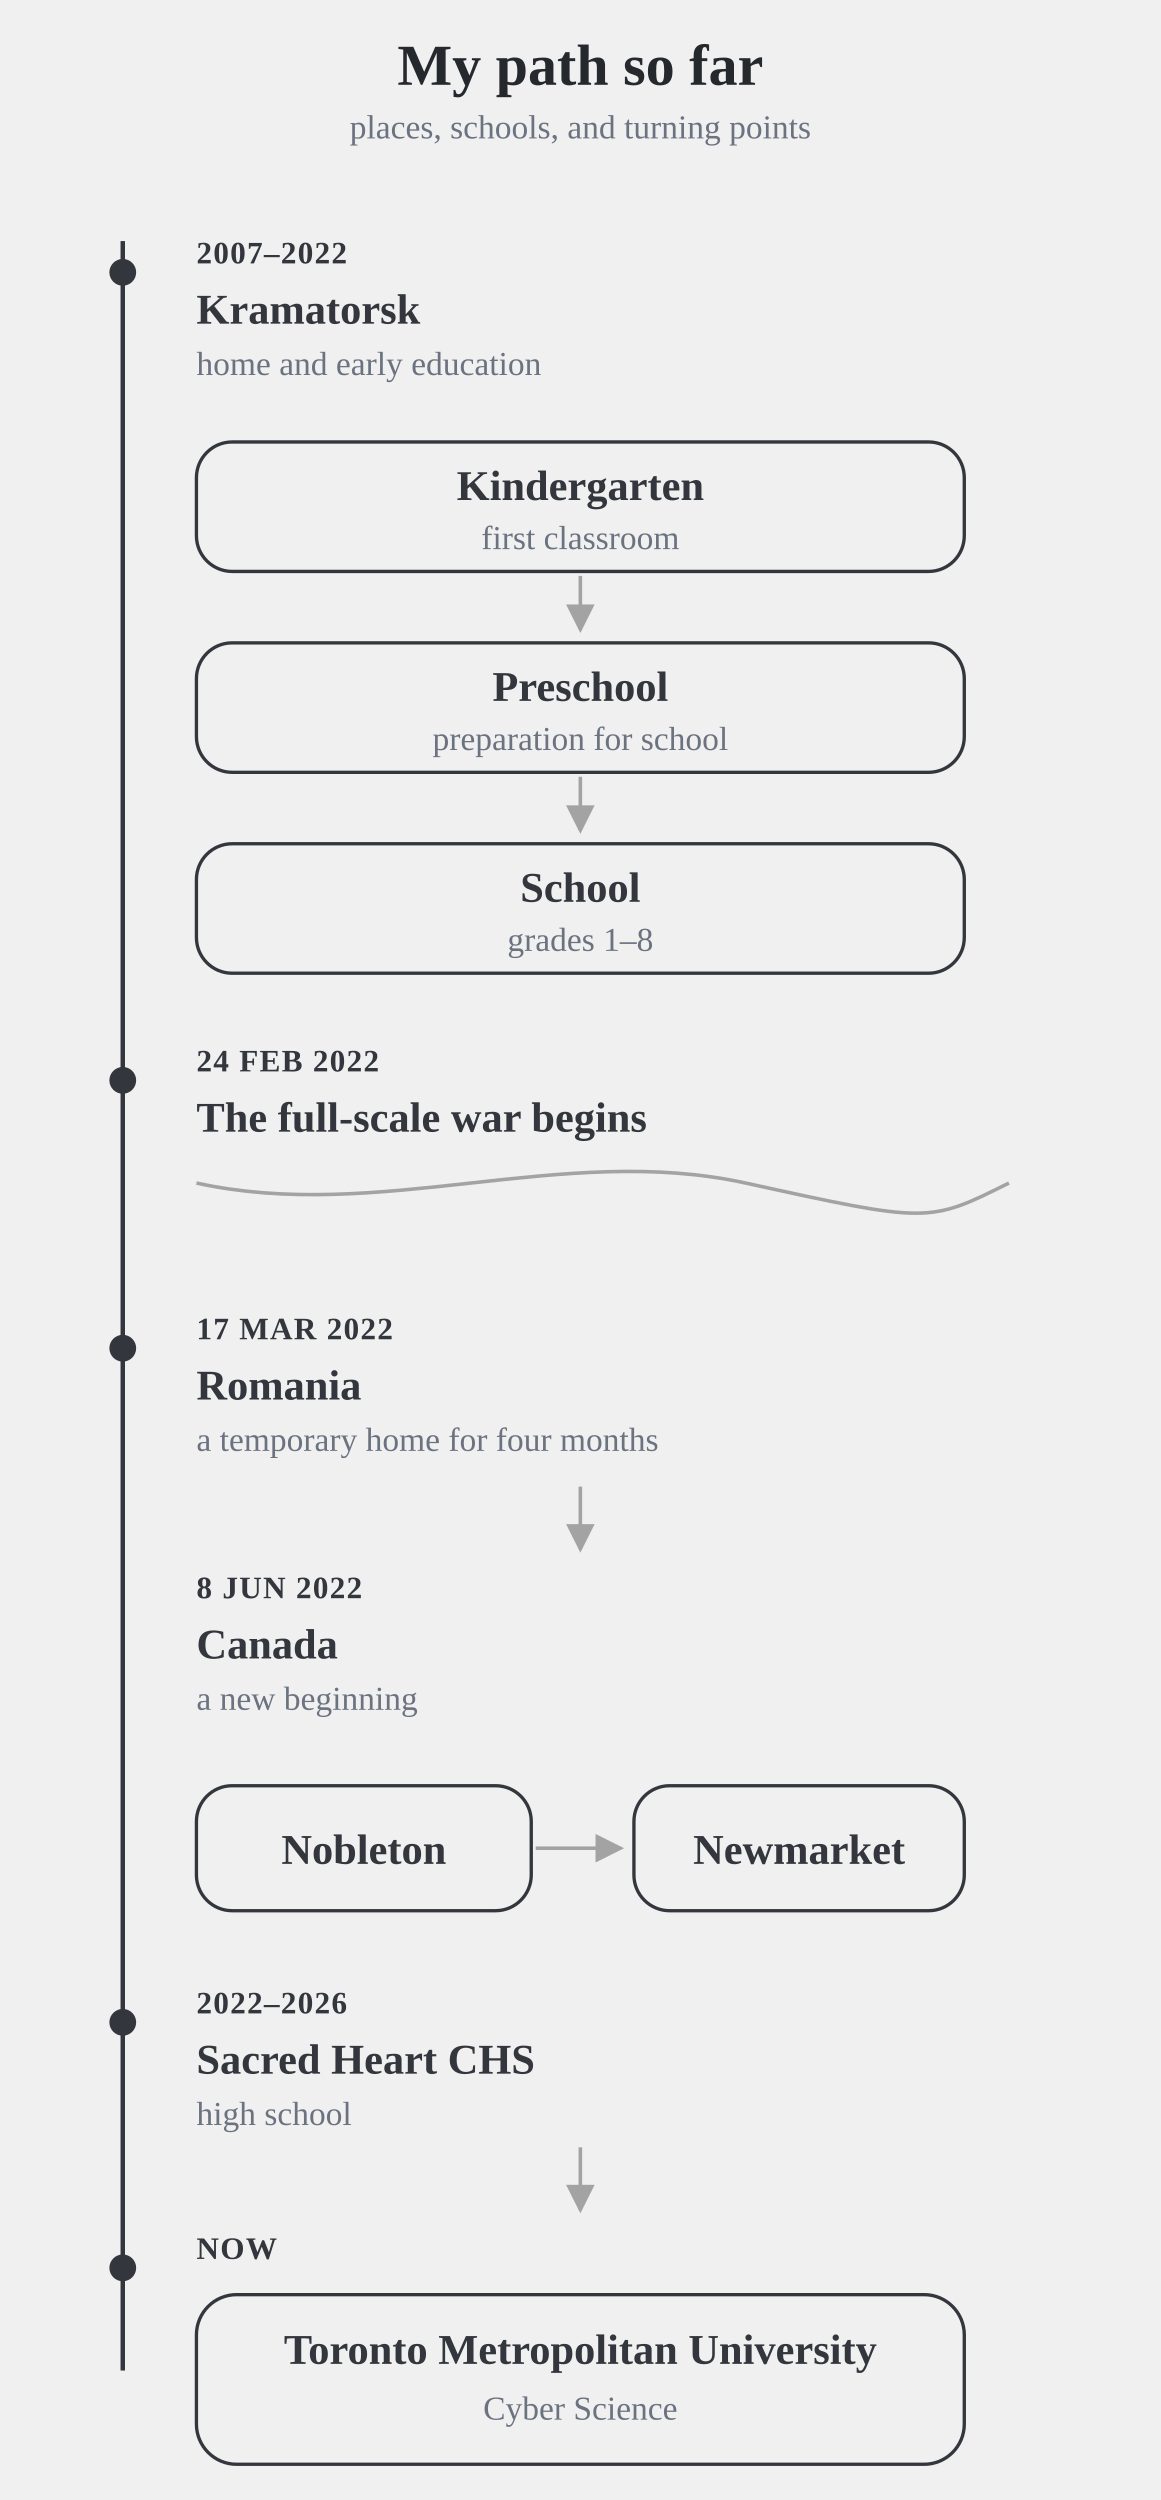
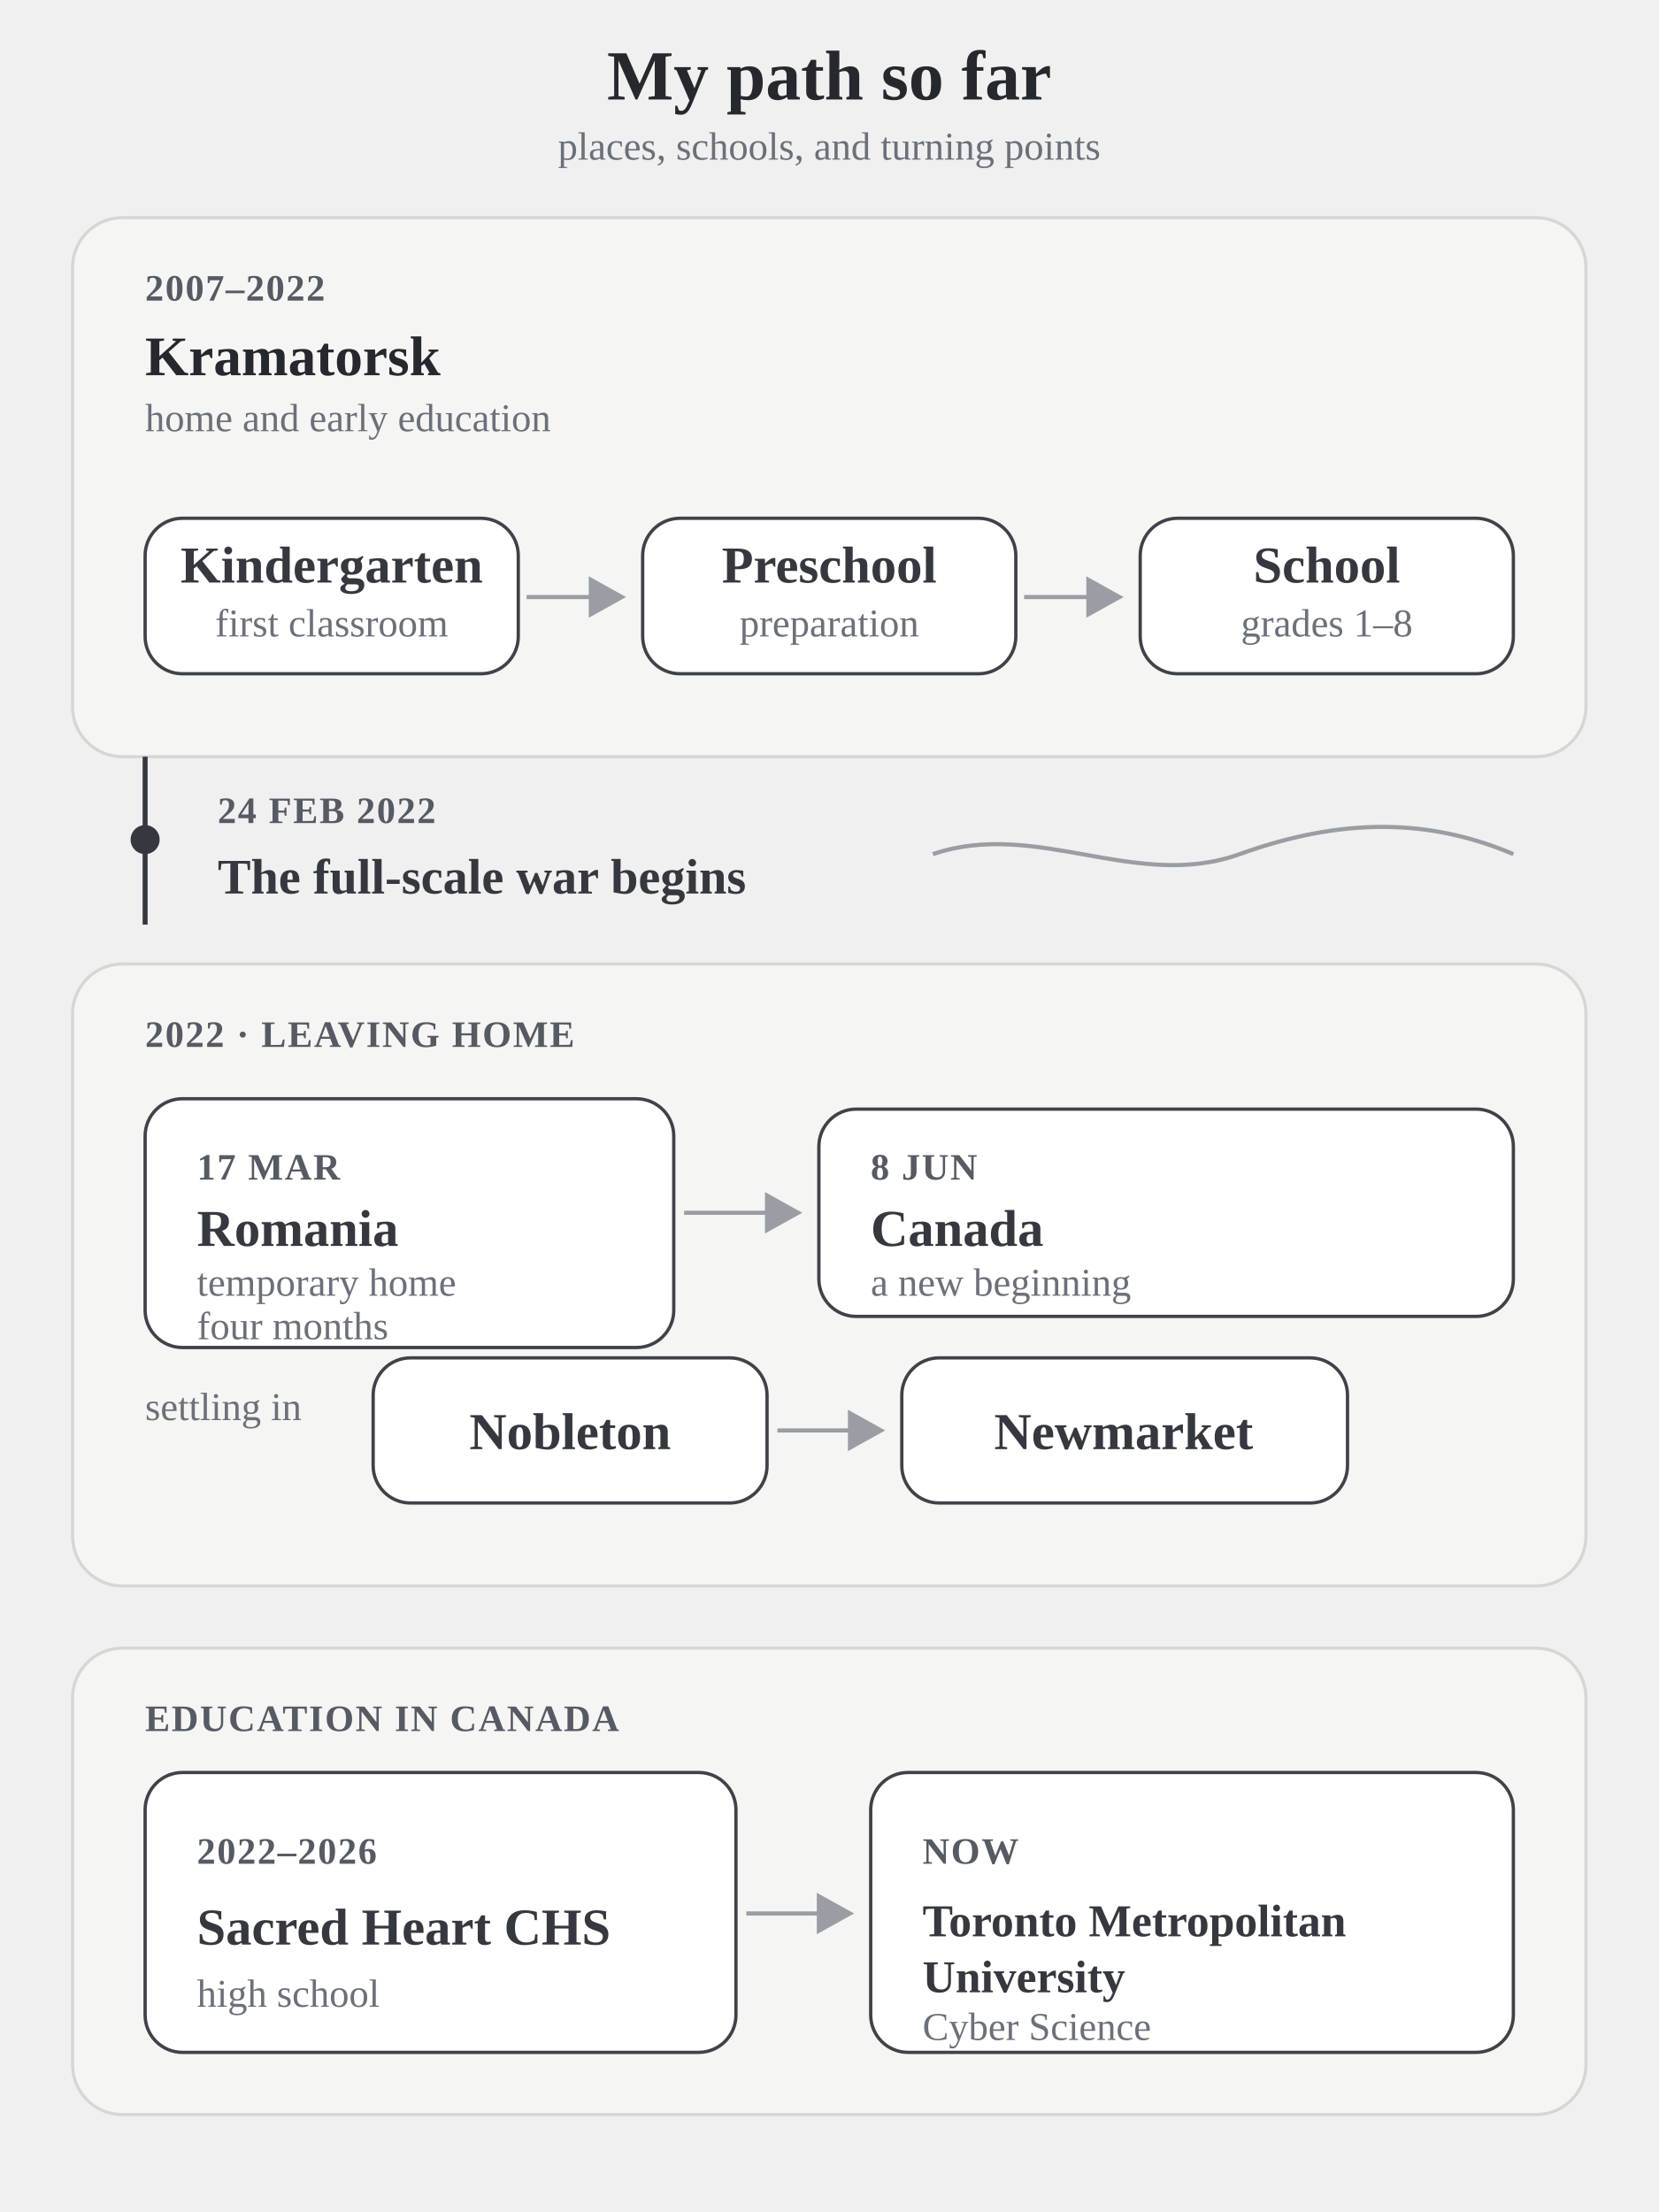
- <svg xmlns="http://www.w3.org/2000/svg" viewBox="0 0 520 1120" role="img" aria-label="Life timeline from Kramatorsk through Romania and Canada to TMU">
+ <svg xmlns="http://www.w3.org/2000/svg" viewBox="0 0 800 1067" role="img" aria-label="A structured life timeline from Kramatorsk through Romania and Canada to TMU">
  <style>
-     .line { fill: none; stroke: #a3a3a3; stroke-width: 1.6; }
-     .line-strong { fill: none; stroke: #33373d; stroke-width: 2; }
-     .node { fill: none; stroke: #33373d; stroke-width: 1.5; }
-     .title { fill: #25282d; font-size: 26px; font-weight: 650; }
-     .label { fill: #33373d; font-size: 19px; font-weight: 600; }
-     .small { fill: #6b7280; font-size: 15px; }
-     .date { fill: #33373d; font-size: 14px; font-weight: 650; letter-spacing: .04em; }
-     .dot { fill: #33373d; }
-     .arrow { fill: #a3a3a3; }
+     .panel { fill: #f5f5f4; stroke: #d6d6d3; stroke-width: 1.5; }
+     .node { fill: #fff; stroke: #3f4248; stroke-width: 1.6; }
+     .line { fill: none; stroke: #9a9da3; stroke-width: 2; }
+     .line-strong { fill: none; stroke: #35383e; stroke-width: 2.4; }
+     .title { fill: #25282d; font-size: 34px; font-weight: 650; }
+     .phase { fill: #25282d; font-size: 27px; font-weight: 650; }
+     .label { fill: #35383e; font-size: 25px; font-weight: 600; }
+     .tight { font-size: 22px; }
+     .small { fill: #6b7079; font-size: 19px; }
+     .date { fill: #555a63; font-size: 18px; font-weight: 650; letter-spacing: .04em; }
+     .event { fill: #35383e; font-size: 24px; font-weight: 600; }
+     .dot { fill: #35383e; }
+     .arrow { fill: #9a9da3; }
    @media (prefers-color-scheme: dark) {
-       .line { stroke: #64676d; }
-       .line-strong, .node { stroke: #c8ccd2; }
-       .title, .label, .date, .dot { fill: #e6e8eb; }
-       .small { fill: #9aa0aa; }
-       .arrow { fill: #64676d; }
+       .panel { fill: #222326; stroke: #41444a; }
+       .node { fill: #18191b; stroke: #c8ccd2; }
+       .line { stroke: #656a72; }
+       .line-strong { stroke: #d7d9dd; }
+       .title, .phase, .label, .event, .dot { fill: #e7e9ec; }
+       .small, .date { fill: #a3a8b1; }
+       .arrow { fill: #656a72; }
    }
  </style>
  <defs>
-     <marker id="life-arrow" markerWidth="9" markerHeight="9" refX="7" refY="4" orient="auto">
-       <path class="arrow" d="M0 0 L8 4 L0 8 Z" />
+     <marker id="life-arrow" markerWidth="10" markerHeight="10" refX="8" refY="5" orient="auto">
+       <path class="arrow" d="M0 0 L9 5 L0 10 Z" />
    </marker>
  </defs>
-   <text class="title" x="260" y="38" text-anchor="middle">My path so far</text>
-   <text class="small" x="260" y="62" text-anchor="middle">places, schools, and turning points</text>
-   <line class="line-strong" x1="55" y1="108" x2="55" y2="1062" />
-   <circle class="dot" cx="55" cy="122" r="6" />
-   <text class="date" x="88" y="118">2007–2022</text>
-   <text class="label" x="88" y="145">Kramatorsk</text>
-   <text class="small" x="88" y="168">home and early education</text>
-   <rect class="node" x="88" y="198" width="344" height="58" rx="16" />
-   <text class="label" x="260" y="224" text-anchor="middle">Kindergarten</text>
-   <text class="small" x="260" y="246" text-anchor="middle">first classroom</text>
-   <line class="line" x1="260" y1="258" x2="260" y2="282" marker-end="url(#life-arrow)" />
-   <rect class="node" x="88" y="288" width="344" height="58" rx="16" />
-   <text class="label" x="260" y="314" text-anchor="middle">Preschool</text>
-   <text class="small" x="260" y="336" text-anchor="middle">preparation for school</text>
-   <line class="line" x1="260" y1="348" x2="260" y2="372" marker-end="url(#life-arrow)" />
-   <rect class="node" x="88" y="378" width="344" height="58" rx="16" />
-   <text class="label" x="260" y="404" text-anchor="middle">School</text>
-   <text class="small" x="260" y="426" text-anchor="middle">grades 1–8</text>
-   <circle class="dot" cx="55" cy="484" r="6" />
-   <text class="date" x="88" y="480">24 FEB 2022</text>
-   <text class="label" x="88" y="507">The full-scale war begins</text>
-   <path class="line" d="M88 530 C170 548 252 512 334 530 S416 548 452 530" />
-   <circle class="dot" cx="55" cy="604" r="6" />
-   <text class="date" x="88" y="600">17 MAR 2022</text>
-   <text class="label" x="88" y="627">Romania</text>
-   <text class="small" x="88" y="650">a temporary home for four months</text>
-   <line class="line" x1="260" y1="666" x2="260" y2="694" marker-end="url(#life-arrow)" />
-   <text class="date" x="88" y="716">8 JUN 2022</text>
-   <text class="label" x="88" y="743">Canada</text>
-   <text class="small" x="88" y="766">a new beginning</text>
-   <rect class="node" x="88" y="800" width="150" height="56" rx="16" />
-   <text class="label" x="163" y="835" text-anchor="middle">Nobleton</text>
-   <line class="line" x1="240" y1="828" x2="278" y2="828" marker-end="url(#life-arrow)" />
-   <rect class="node" x="284" y="800" width="148" height="56" rx="16" />
-   <text class="label" x="358" y="835" text-anchor="middle">Newmarket</text>
-   <circle class="dot" cx="55" cy="906" r="6" />
-   <text class="date" x="88" y="902">2022–2026</text>
-   <text class="label" x="88" y="929">Sacred Heart CHS</text>
-   <text class="small" x="88" y="952">high school</text>
-   <line class="line" x1="260" y1="962" x2="260" y2="990" marker-end="url(#life-arrow)" />
-   <circle class="dot" cx="55" cy="1016" r="6" />
-   <text class="date" x="88" y="1012">NOW</text>
-   <rect class="node" x="88" y="1028" width="344" height="76" rx="18" />
-   <text class="label" x="260" y="1059" text-anchor="middle">Toronto Metropolitan University</text>
-   <text class="small" x="260" y="1084" text-anchor="middle">Cyber Science</text>
+   <text class="title" x="400" y="48" text-anchor="middle">My path so far</text>
+   <text class="small" x="400" y="77" text-anchor="middle">places, schools, and turning points</text>
+   <rect class="panel" x="35" y="105" width="730" height="260" rx="24" />
+   <text class="date" x="70" y="145">2007–2022</text>
+   <text class="phase" x="70" y="181">Kramatorsk</text>
+   <text class="small" x="70" y="208">home and early education</text>
+   <rect class="node" x="70" y="250" width="180" height="75" rx="18" />
+   <text class="label" x="160" y="281" text-anchor="middle">Kindergarten</text>
+   <text class="small" x="160" y="307" text-anchor="middle">first classroom</text>
+   <line class="line" x1="254" y1="288" x2="300" y2="288" marker-end="url(#life-arrow)" />
+   <rect class="node" x="310" y="250" width="180" height="75" rx="18" />
+   <text class="label" x="400" y="281" text-anchor="middle">Preschool</text>
+   <text class="small" x="400" y="307" text-anchor="middle">preparation</text>
+   <line class="line" x1="494" y1="288" x2="540" y2="288" marker-end="url(#life-arrow)" />
+   <rect class="node" x="550" y="250" width="180" height="75" rx="18" />
+   <text class="label" x="640" y="281" text-anchor="middle">School</text>
+   <text class="small" x="640" y="307" text-anchor="middle">grades 1–8</text>
+   <circle class="dot" cx="70" cy="405" r="7" />
+   <line class="line-strong" x1="70" y1="365" x2="70" y2="446" />
+   <text class="date" x="105" y="397">24 FEB 2022</text>
+   <text class="event" x="105" y="431">The full-scale war begins</text>
+   <path class="line" d="M450 412 C500 395 548 430 598 412 S690 395 730 412" />
+   <rect class="panel" x="35" y="465" width="730" height="300" rx="24" />
+   <text class="date" x="70" y="505">2022 · LEAVING HOME</text>
+   <rect class="node" x="70" y="530" width="255" height="120" rx="18" />
+   <text class="date" x="95" y="569">17 MAR</text>
+   <text class="label" x="95" y="601">Romania</text>
+   <text class="small" x="95" y="625">temporary home</text>
+   <text class="small" x="95" y="646">four months</text>
+   <line class="line" x1="330" y1="585" x2="385" y2="585" marker-end="url(#life-arrow)" />
+   <rect class="node" x="395" y="535" width="335" height="100" rx="18" />
+   <text class="date" x="420" y="569">8 JUN</text>
+   <text class="label" x="420" y="601">Canada</text>
+   <text class="small" x="420" y="625">a new beginning</text>
+   <text class="small" x="70" y="685">settling in</text>
+   <rect class="node" x="180" y="655" width="190" height="70" rx="18" />
+   <text class="label" x="275" y="699" text-anchor="middle">Nobleton</text>
+   <line class="line" x1="375" y1="690" x2="425" y2="690" marker-end="url(#life-arrow)" />
+   <rect class="node" x="435" y="655" width="215" height="70" rx="18" />
+   <text class="label" x="542" y="699" text-anchor="middle">Newmarket</text>
+   <rect class="panel" x="35" y="795" width="730" height="225" rx="24" />
+   <text class="date" x="70" y="835">EDUCATION IN CANADA</text>
+   <rect class="node" x="70" y="855" width="285" height="135" rx="18" />
+   <text class="date" x="95" y="899">2022–2026</text>
+   <text class="label" x="95" y="938">Sacred Heart CHS</text>
+   <text class="small" x="95" y="968">high school</text>
+   <line class="line" x1="360" y1="923" x2="410" y2="923" marker-end="url(#life-arrow)" />
+   <rect class="node" x="420" y="855" width="310" height="135" rx="18" />
+   <text class="date" x="445" y="899">NOW</text>
+   <text class="label tight" x="445" y="934">Toronto Metropolitan</text>
+   <text class="label tight" x="445" y="961">University</text>
+   <text class="small" x="445" y="984">Cyber Science</text>
</svg>
